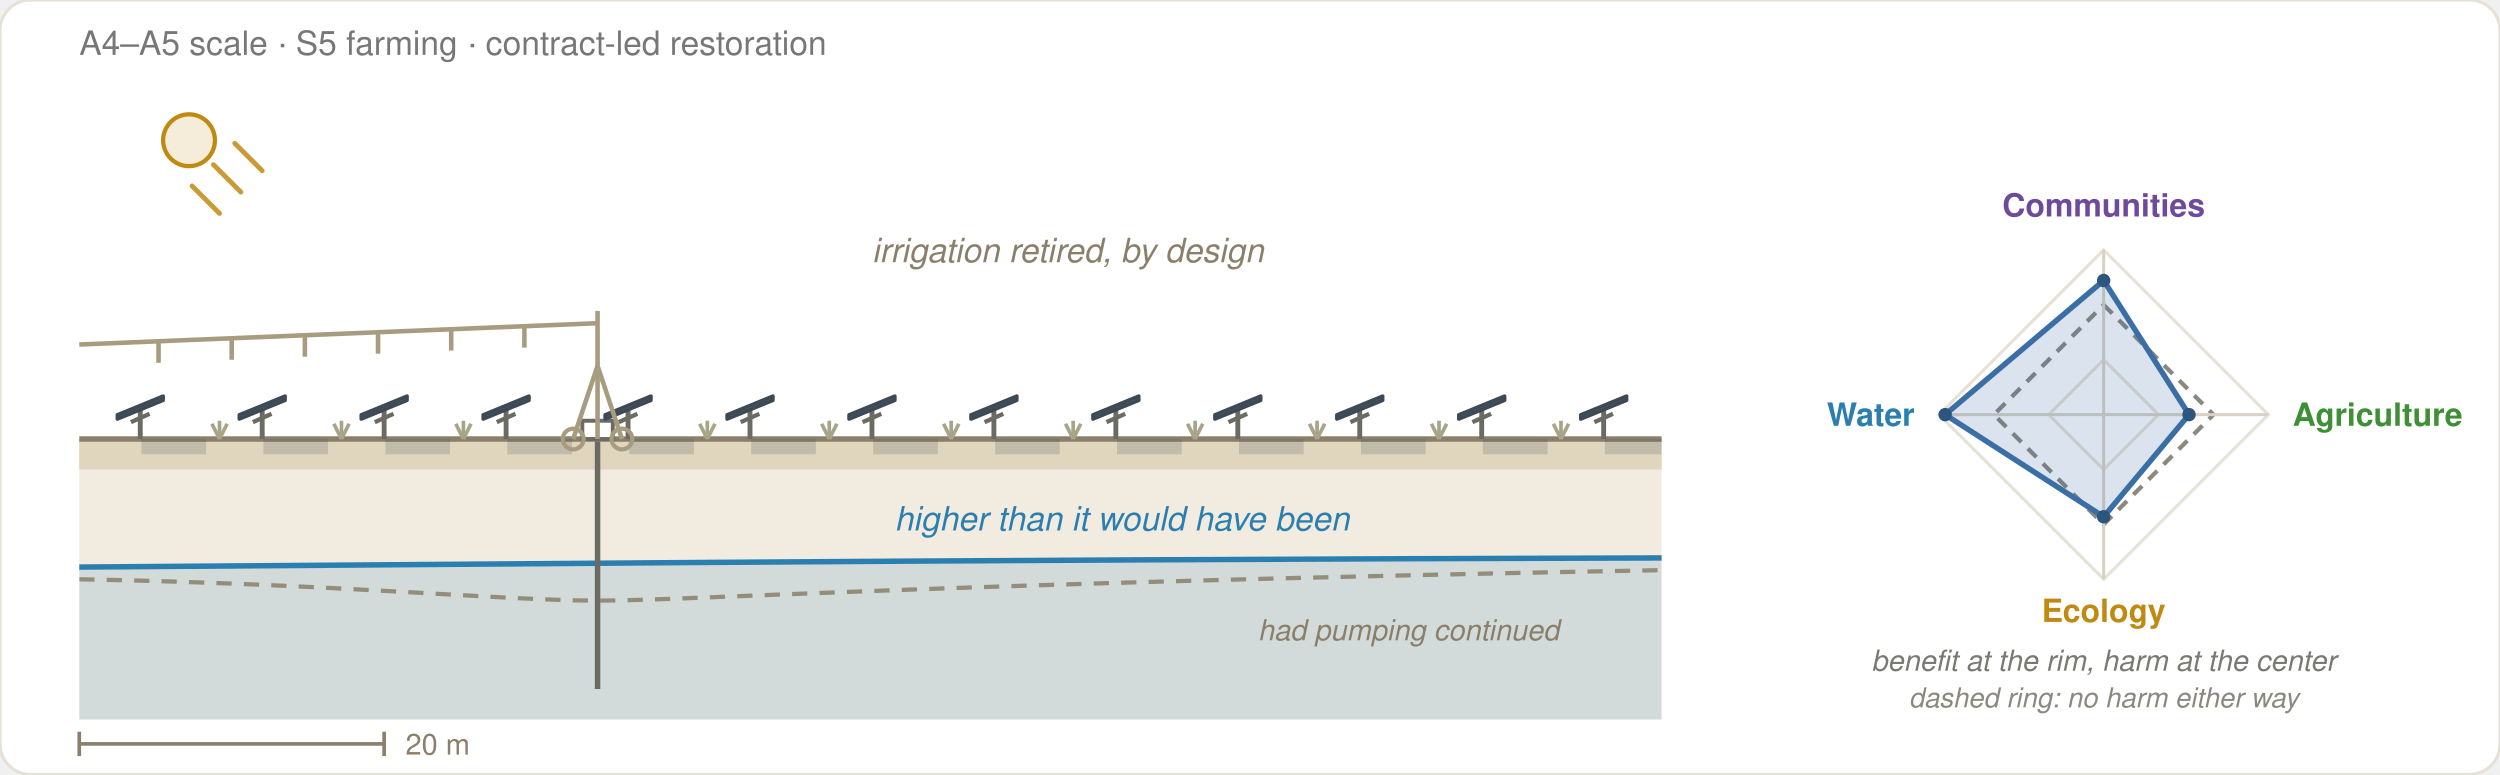
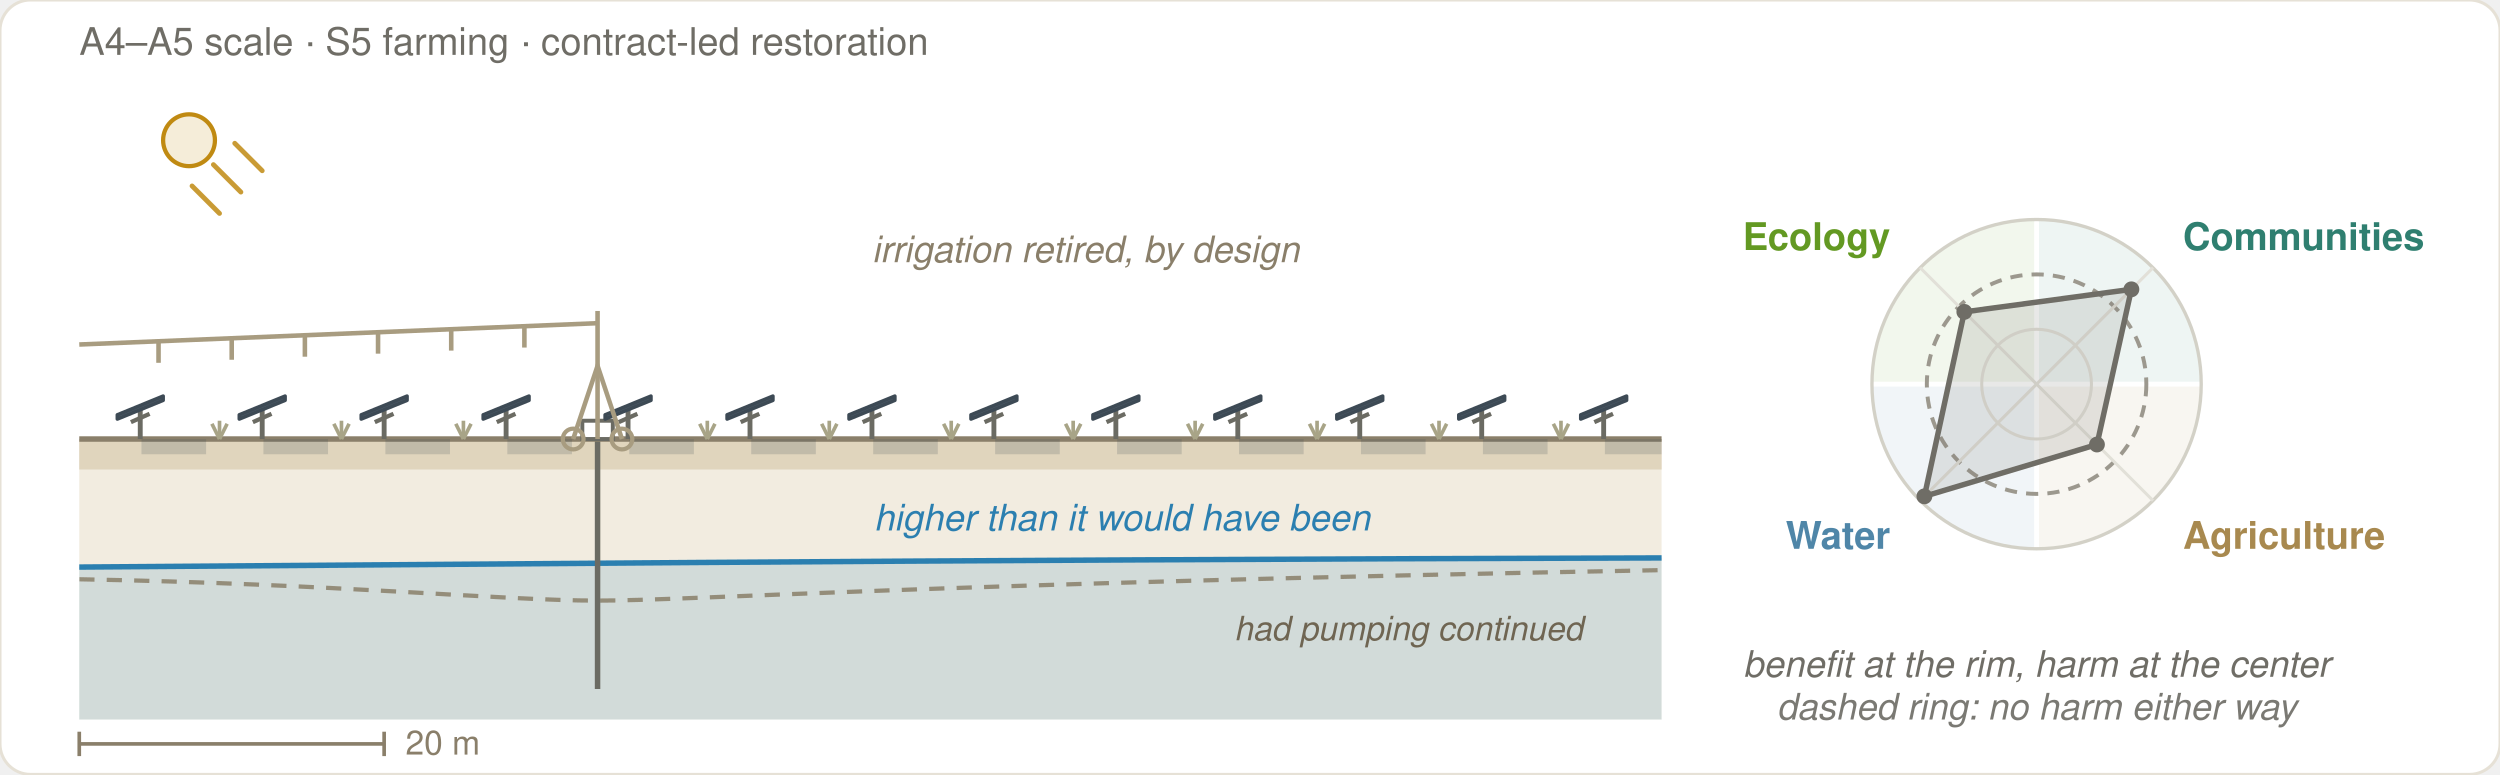
- <svg xmlns="http://www.w3.org/2000/svg" viewBox="0 14 820 254" width="820" height="254" font-family="Helvetica, Arial, sans-serif" role="img">
+ <svg xmlns="http://www.w3.org/2000/svg" viewBox="0 14 820 254" width="820" height="254" font-family="ui-sans-serif, system-ui, -apple-system, &quot;Segoe UI&quot;, Helvetica, Arial, sans-serif" role="img">
  <defs>
    <g id="module">
      <line x1="-9" y1="16" x2="9" y2="8" stroke="#6b6b63" stroke-width="1.4" vector-effect="non-scaling-stroke" />
      <polygon points="-22,9 22,-9 22,-5 -22,13" fill="#5b6b7a" stroke="#3d4a55" stroke-width="1.2" stroke-linejoin="round" vector-effect="non-scaling-stroke" />
    </g>
    <g id="tuft">
      <line x1="0" y1="0" x2="-2.5" y2="-5" stroke="#a8a487" stroke-width="1.2" />
      <line x1="0" y1="0" x2="0" y2="-6" stroke="#a8a487" stroke-width="1.2" />
      <line x1="0" y1="0" x2="2.5" y2="-5" stroke="#a8a487" stroke-width="1.2" />
    </g>
    <clipPath id="soilclipR">
      <path d="M26,158 L545,158 L545,250 L26,250 Z" />
    </clipPath>
  </defs>
  <rect y="14" width="820" height="254" rx="10" fill="#ffffff" stroke="#e6e1d6" />
-   <text x="26" y="32" fill="#777" font-size="11">A4–A5 scale · S5 farming · contract-led restoration</text>
+   <text x="26" y="32" fill="#6f6d66" font-size="12.5">A4–A5 scale · S5 farming · contract-led restoration</text>
  <g stroke="#c08a12" stroke-linecap="round">
    <circle cx="62" cy="60" r="8.5" fill="#c08a12" fill-opacity="0.16" stroke-width="1.4" />
    <g stroke-width="1.6" opacity="0.85">
      <line x1="63" y1="75" x2="72" y2="84" />
      <line x1="70" y1="68" x2="79" y2="77" />
      <line x1="77" y1="61" x2="86" y2="70" />
    </g>
  </g>
  <path d="M26,158 L545,158 L545,250 L26,250 Z" fill="#f2ece0" />
  <g clip-path="url(#soilclipR)">
    <path d="M26,158 L545,158 L545,168 L26,168 Z" fill="#e0d5bd" />
    <path d="M26,200 C120,199.4 300,197.6 545,197 L545,250 L26,250 Z" fill="#2b7fb0" fill-opacity="0.16" />
    <path d="M26,200 C120,199.4 300,197.6 545,197" fill="none" stroke="#2b7fb0" stroke-width="1.8" />
    <path d="M26,204 C110,205.5 165,211 196,211 C227,211 300,205.5 545,201" fill="none" stroke="#8a7f6a" stroke-width="1.4" stroke-dasharray="5 4" opacity="0.85" />
    <line x1="196" y1="158" x2="196" y2="240" stroke="#6b6b63" stroke-width="1.8" />
  </g>
  <path d="M26,158 L545,158" fill="none" stroke="#8a7f6a" stroke-width="1.8" />
  <rect x="191" y="152" width="10" height="6" fill="#ffffff" stroke="#6b6b63" stroke-width="1.3" />
  <g fill="#3d4a55" opacity="0.19">
    <path d="M46.4,158 h21.2 v5 h-21.2 z" />
    <path d="M86.4,158 h21.2 v5 h-21.2 z" />
    <path d="M126.4,158 h21.2 v5 h-21.2 z" />
    <path d="M166.4,158 h21.2 v5 h-21.2 z" />
    <path d="M206.4,158 h21.2 v5 h-21.2 z" />
    <path d="M246.4,158 h21.2 v5 h-21.2 z" />
    <path d="M286.4,158 h21.2 v5 h-21.2 z" />
    <path d="M326.4,158 h21.2 v5 h-21.2 z" />
    <path d="M366.4,158 h21.2 v5 h-21.2 z" />
    <path d="M406.4,158 h21.2 v5 h-21.2 z" />
    <path d="M446.4,158 h21.2 v5 h-21.2 z" />
    <path d="M486.4,158 h21.2 v5 h-21.2 z" />
    <path d="M526.4,158 h18.6 v5 h-18.6 z" />
  </g>
  <g>
    <use href="#tuft" x="72" y="158" />
    <use href="#tuft" x="112" y="158" />
    <use href="#tuft" x="152" y="158" />
    <use href="#tuft" x="232" y="158" />
    <use href="#tuft" x="272" y="158" />
    <use href="#tuft" x="312" y="158" />
    <use href="#tuft" x="352" y="158" />
    <use href="#tuft" x="392" y="158" />
    <use href="#tuft" x="432" y="158" />
    <use href="#tuft" x="472" y="158" />
    <use href="#tuft" x="512" y="158" />
  </g>
  <g stroke="#6b6b63" stroke-width="1.6">
    <line x1="46" y1="158" x2="46" y2="147" />
    <line x1="86" y1="158" x2="86" y2="147" />
    <line x1="126" y1="158" x2="126" y2="147" />
    <line x1="166" y1="158" x2="166" y2="147" />
    <line x1="206" y1="158" x2="206" y2="147" />
    <line x1="246" y1="158" x2="246" y2="147" />
    <line x1="286" y1="158" x2="286" y2="147" />
    <line x1="326" y1="158" x2="326" y2="147" />
    <line x1="366" y1="158" x2="366" y2="147" />
    <line x1="406" y1="158" x2="406" y2="147" />
    <line x1="446" y1="158" x2="446" y2="147" />
    <line x1="486" y1="158" x2="486" y2="147" />
    <line x1="526" y1="158" x2="526" y2="147" />
  </g>
  <use href="#module" transform="translate(46,147) scale(0.341)" />
  <use href="#module" transform="translate(86,147) scale(0.341)" />
  <use href="#module" transform="translate(126,147) scale(0.341)" />
  <use href="#module" transform="translate(166,147) scale(0.341)" />
  <use href="#module" transform="translate(206,147) scale(0.341)" />
  <use href="#module" transform="translate(246,147) scale(0.341)" />
  <use href="#module" transform="translate(286,147) scale(0.341)" />
  <use href="#module" transform="translate(326,147) scale(0.341)" />
  <use href="#module" transform="translate(366,147) scale(0.341)" />
  <use href="#module" transform="translate(406,147) scale(0.341)" />
  <use href="#module" transform="translate(446,147) scale(0.341)" />
  <use href="#module" transform="translate(486,147) scale(0.341)" />
  <use href="#module" transform="translate(526,147) scale(0.341)" />
  <g stroke="#a89c80" stroke-width="1.5" fill="none">
    <path d="M196,158 L196,116" />
    <path d="M188,158 L196,134 L204,158" />
    <path d="M196,120 L26,127" />
    <path d="M172,121 l0,7" />
    <path d="M148,122 l0,7" />
    <path d="M124,123 l0,7" />
    <path d="M100,124 l0,7" />
    <path d="M76,125 l0,7" />
    <path d="M52,126 l0,7" />
  </g>
  <circle cx="188" cy="158" r="3.4" fill="none" stroke="#a89c80" stroke-width="1.4" />
  <circle cx="204" cy="158" r="3.4" fill="none" stroke="#a89c80" stroke-width="1.4" />
-   <text x="286" y="100" fill="#8a7f6a" font-size="11" font-style="italic" text-anchor="start">irrigation retired, by design</text>
-   <text x="368" y="188" fill="#2b7fb0" font-size="11" font-style="italic" text-anchor="middle">higher than it would have been</text>
-   <text x="462" y="224" fill="#8a7f6a" font-size="9.5" font-style="italic" text-anchor="middle">had pumping continued</text>
+   <text x="286" y="100" fill="#8a7f6a" font-size="12" font-style="italic" text-anchor="start">irrigation retired, by design</text>
+   <text x="368" y="188" fill="#2b7fb0" font-size="12" font-style="italic" text-anchor="middle">higher than it would have been</text>
+   <text x="462" y="224" fill="#6f6552" font-size="11" font-style="italic" text-anchor="middle">had pumping continued</text>
  <g stroke="#8a7f6a" stroke-width="1.2" fill="none">
    <path d="M26,258 h100" />
    <path d="M26,254 v8" />
    <path d="M126,254 v8" />
  </g>
-   <text x="133" y="261.5" fill="#8a7f6a" font-size="9.5">20 m</text>
-   <polygon points="690,132 708,150 690,168 672,150" fill="none" stroke="#e6e1d6" stroke-width="1" />
-   <polygon points="690,114 726,150 690,186 654,150" fill="none" stroke="#8a8880" stroke-width="1.4" stroke-dasharray="4 3" />
-   <polygon points="690,96 744,150 690,204 636,150" fill="none" stroke="#e6e1d6" stroke-width="1" />
-   <line x1="690" y1="150" x2="690" y2="96" stroke="#d8d2c4" stroke-width="1" />
-   <line x1="690" y1="150" x2="744" y2="150" stroke="#d8d2c4" stroke-width="1" />
-   <line x1="690" y1="150" x2="690" y2="204" stroke="#d8d2c4" stroke-width="1" />
-   <line x1="690" y1="150" x2="636" y2="150" stroke="#d8d2c4" stroke-width="1" />
-   <text x="690" y="85" fill="#6f4a9c" font-size="10.5" font-weight="600" text-anchor="middle">Communities</text>
-   <text x="752" y="150" fill="#3f8f36" font-size="10.5" font-weight="600" text-anchor="start" dominant-baseline="middle">Agriculture</text>
-   <text x="690" y="218" fill="#c08a12" font-size="10.5" font-weight="600" text-anchor="middle">Ecology</text>
-   <text x="628" y="150" fill="#2b7fb0" font-size="10.5" font-weight="600" text-anchor="end" dominant-baseline="middle">Water</text>
-   <polygon points="690,106 718,150 690,183.5 638,150" fill="#3b6ea5" fill-opacity="0.18" stroke="#3b6ea5" stroke-width="1.8" />
-   <circle cx="690" cy="106" r="2.2" fill="#2c5580" />
-   <circle cx="718" cy="150" r="2.2" fill="#2c5580" />
-   <circle cx="690" cy="183.5" r="2.2" fill="#2c5580" />
-   <circle cx="638" cy="150" r="2.2" fill="#2c5580" />
-   <text x="690" y="234" fill="#7a7973" font-size="9.5" font-style="italic" text-anchor="middle">benefit at the rim, harm at the center</text>
-   <text x="690" y="246" fill="#8a8880" font-size="9" font-style="italic" text-anchor="middle">dashed ring: no harm either way</text>
+   <text x="133" y="261.5" fill="#8a7f6a" font-size="11">20 m</text>
+   <path d="M668,140 L614,140 A54,54 0 0 1 668,86 Z" fill="#639922" fill-opacity="0.08" />
+   <path d="M668,140 L668,86 A54,54 0 0 1 722,140 Z" fill="#2f7f70" fill-opacity="0.08" />
+   <path d="M668,140 L722,140 A54,54 0 0 1 668,194 Z" fill="#a8894f" fill-opacity="0.08" />
+   <path d="M668,140 L668,194 A54,54 0 0 1 614,140 Z" fill="#4f86a8" fill-opacity="0.08" />
+   <g stroke="#ffffff" stroke-width="1.6">
+     <line x1="614" y1="140" x2="722" y2="140" />
+     <line x1="668" y1="86" x2="668" y2="194" />
+   </g>
+   <circle cx="668" cy="140" r="54" fill="none" stroke="#d3d1c7" stroke-width="1.1" />
+   <circle cx="668" cy="140" r="18" fill="none" stroke="#e2e0d8" stroke-width="1" />
+   <circle cx="668" cy="140" r="36" fill="none" stroke="#9c988e" stroke-width="1.3" stroke-dasharray="4 3" />
+   <g stroke="#e2e0d8" stroke-width="1">
+     <line x1="668" y1="140" x2="629.8" y2="101.8" />
+     <line x1="668" y1="140" x2="706.2" y2="101.8" />
+     <line x1="668" y1="140" x2="706.2" y2="178.2" />
+     <line x1="668" y1="140" x2="629.8" y2="178.2" />
+   </g>
+   <polygon points="644.3,116.3 699.1,108.9 687.8,159.8 631.2,176.8" fill="#6f6d66" fill-opacity="0.16" stroke="#6f6d66" stroke-width="1.8" stroke-linejoin="round" />
+   <circle cx="644.3" cy="116.3" r="2.6" fill="#6f6d66" />
+   <circle cx="699.1" cy="108.9" r="2.6" fill="#6f6d66" />
+   <circle cx="687.8" cy="159.8" r="2.6" fill="#6f6d66" />
+   <circle cx="631.2" cy="176.8" r="2.6" fill="#6f6d66" />
+   <text x="620" y="96" fill="#639922" font-size="12.5" font-weight="700" text-anchor="end">Ecology</text>
+   <text x="716" y="96" fill="#2f7f70" font-size="12.5" font-weight="700" text-anchor="start">Communities</text>
+   <text x="716" y="194" fill="#a8894f" font-size="12.5" font-weight="700" text-anchor="start">Agriculture</text>
+   <text x="620" y="194" fill="#4f86a8" font-size="12.5" font-weight="700" text-anchor="end">Water</text>
+   <text x="668" y="236" fill="#6f6d66" font-size="12" font-style="italic" text-anchor="middle">benefit at the rim, harm at the center</text>
+   <text x="668" y="250" fill="#7a7973" font-size="12" font-style="italic" text-anchor="middle">dashed ring: no harm either way</text>
</svg>
